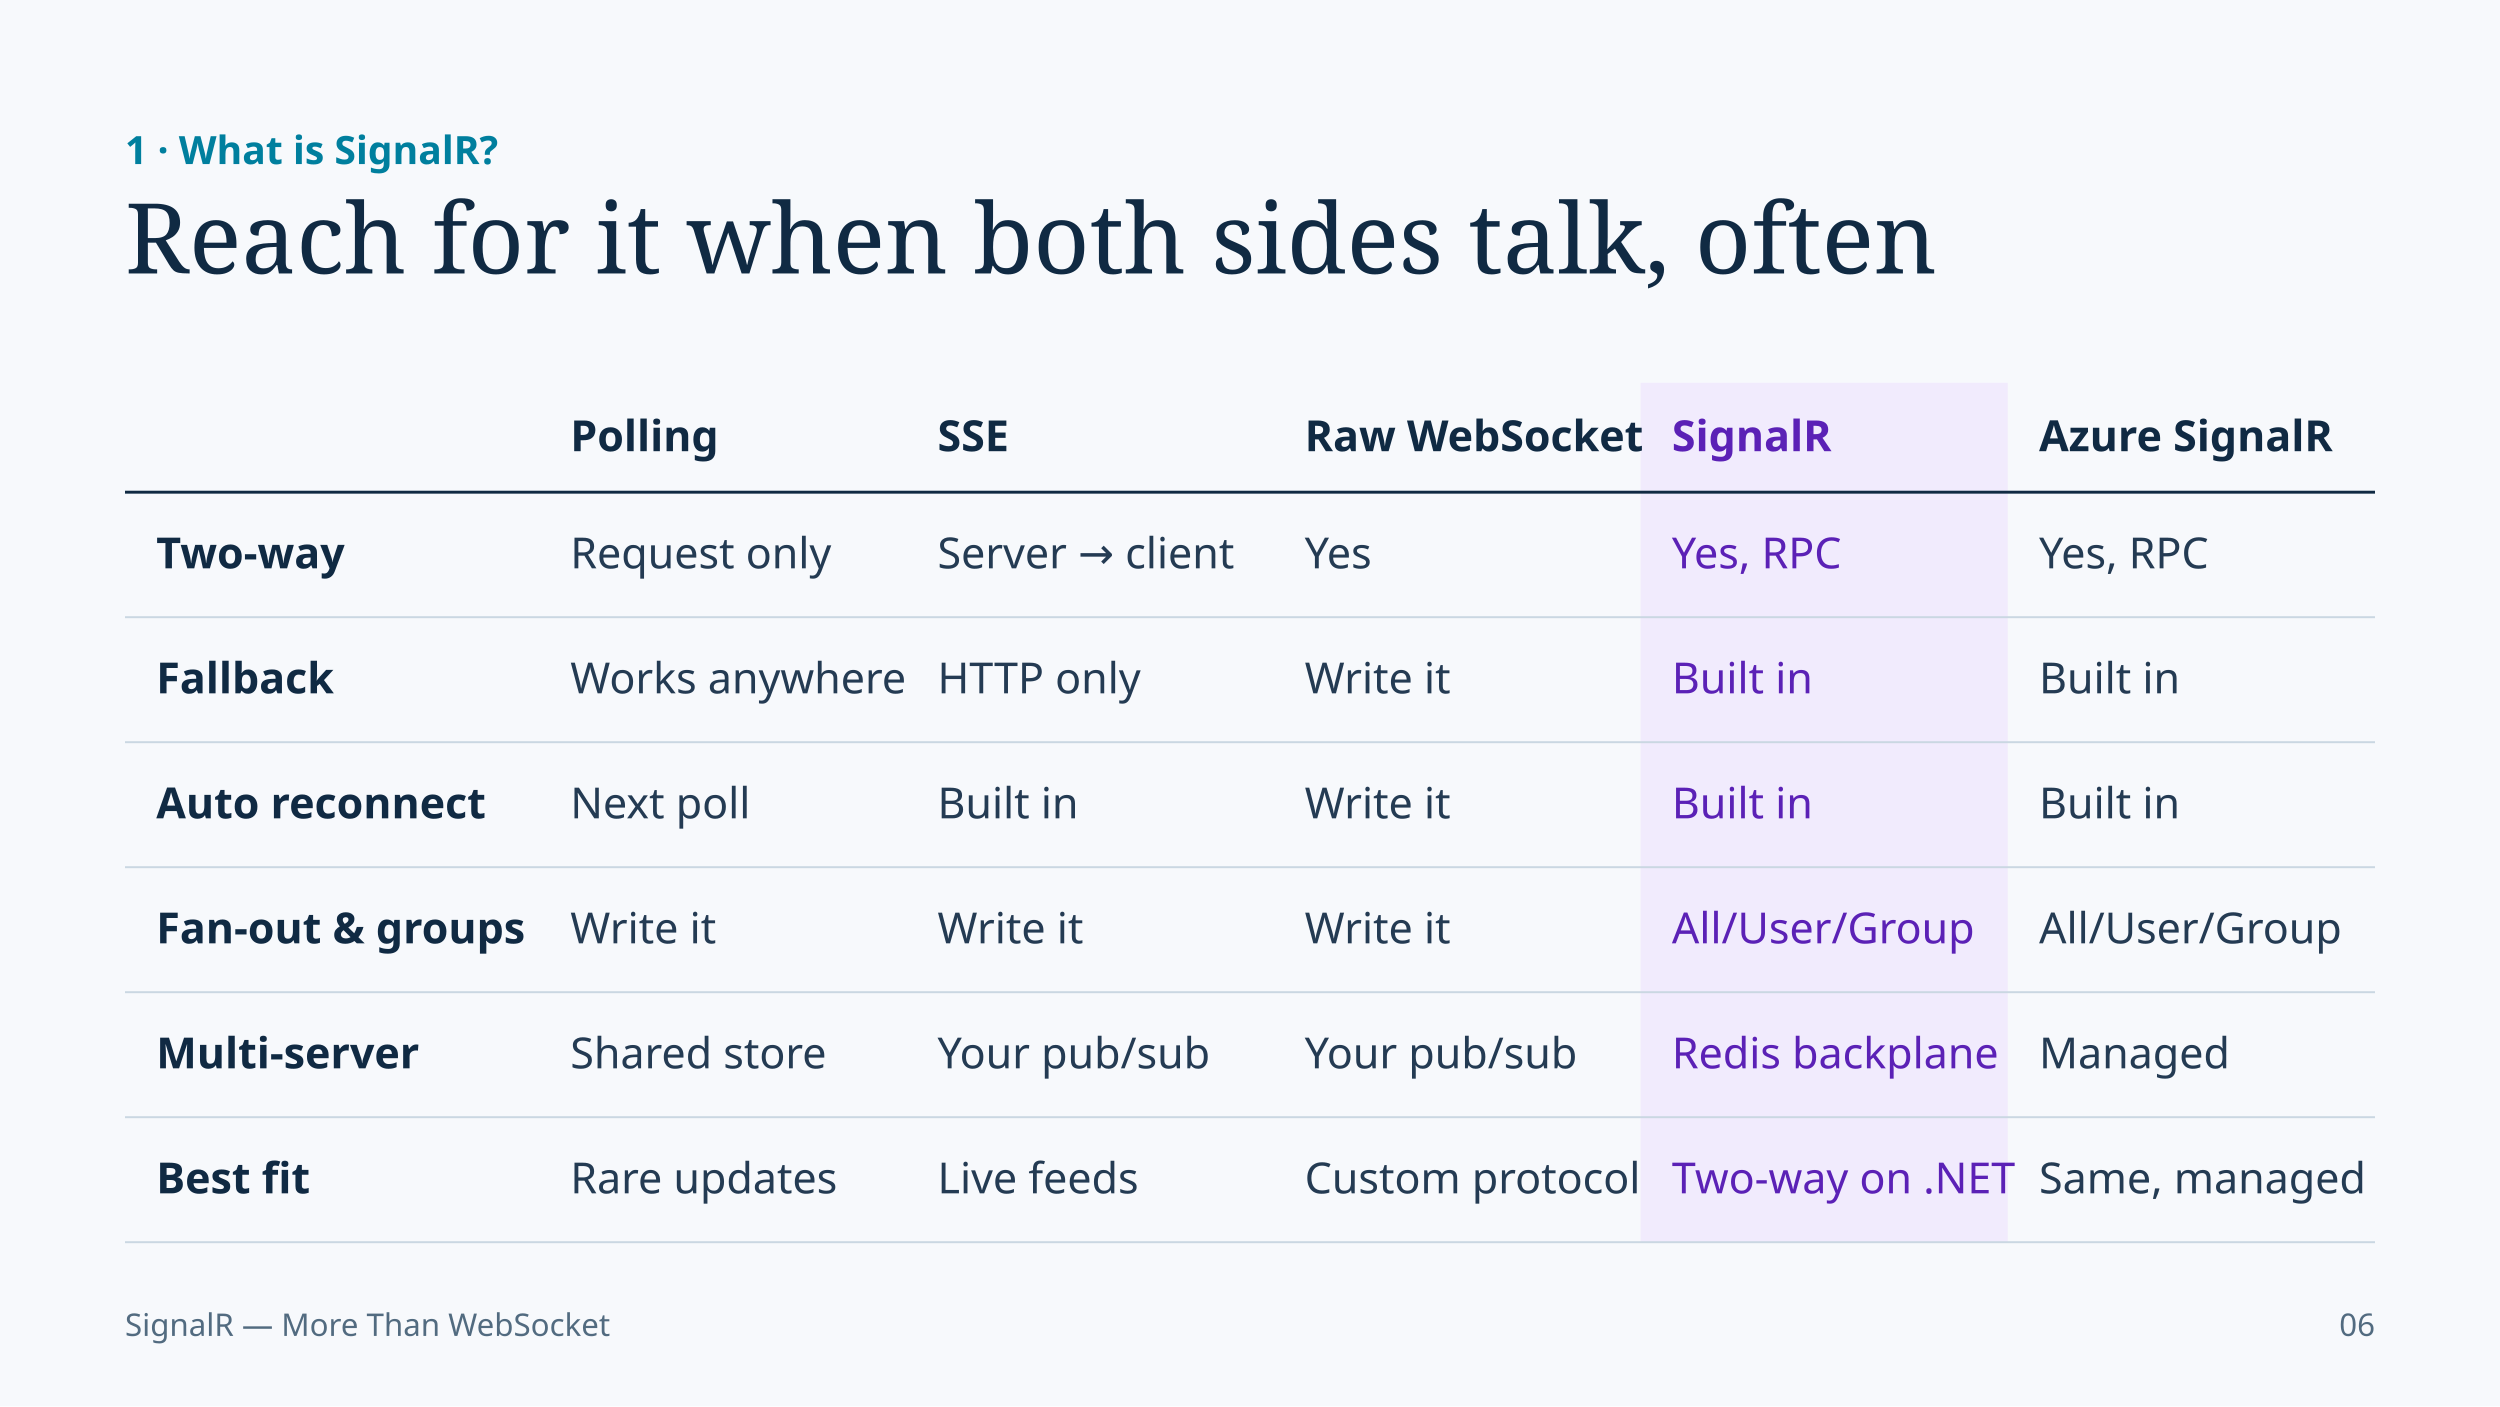
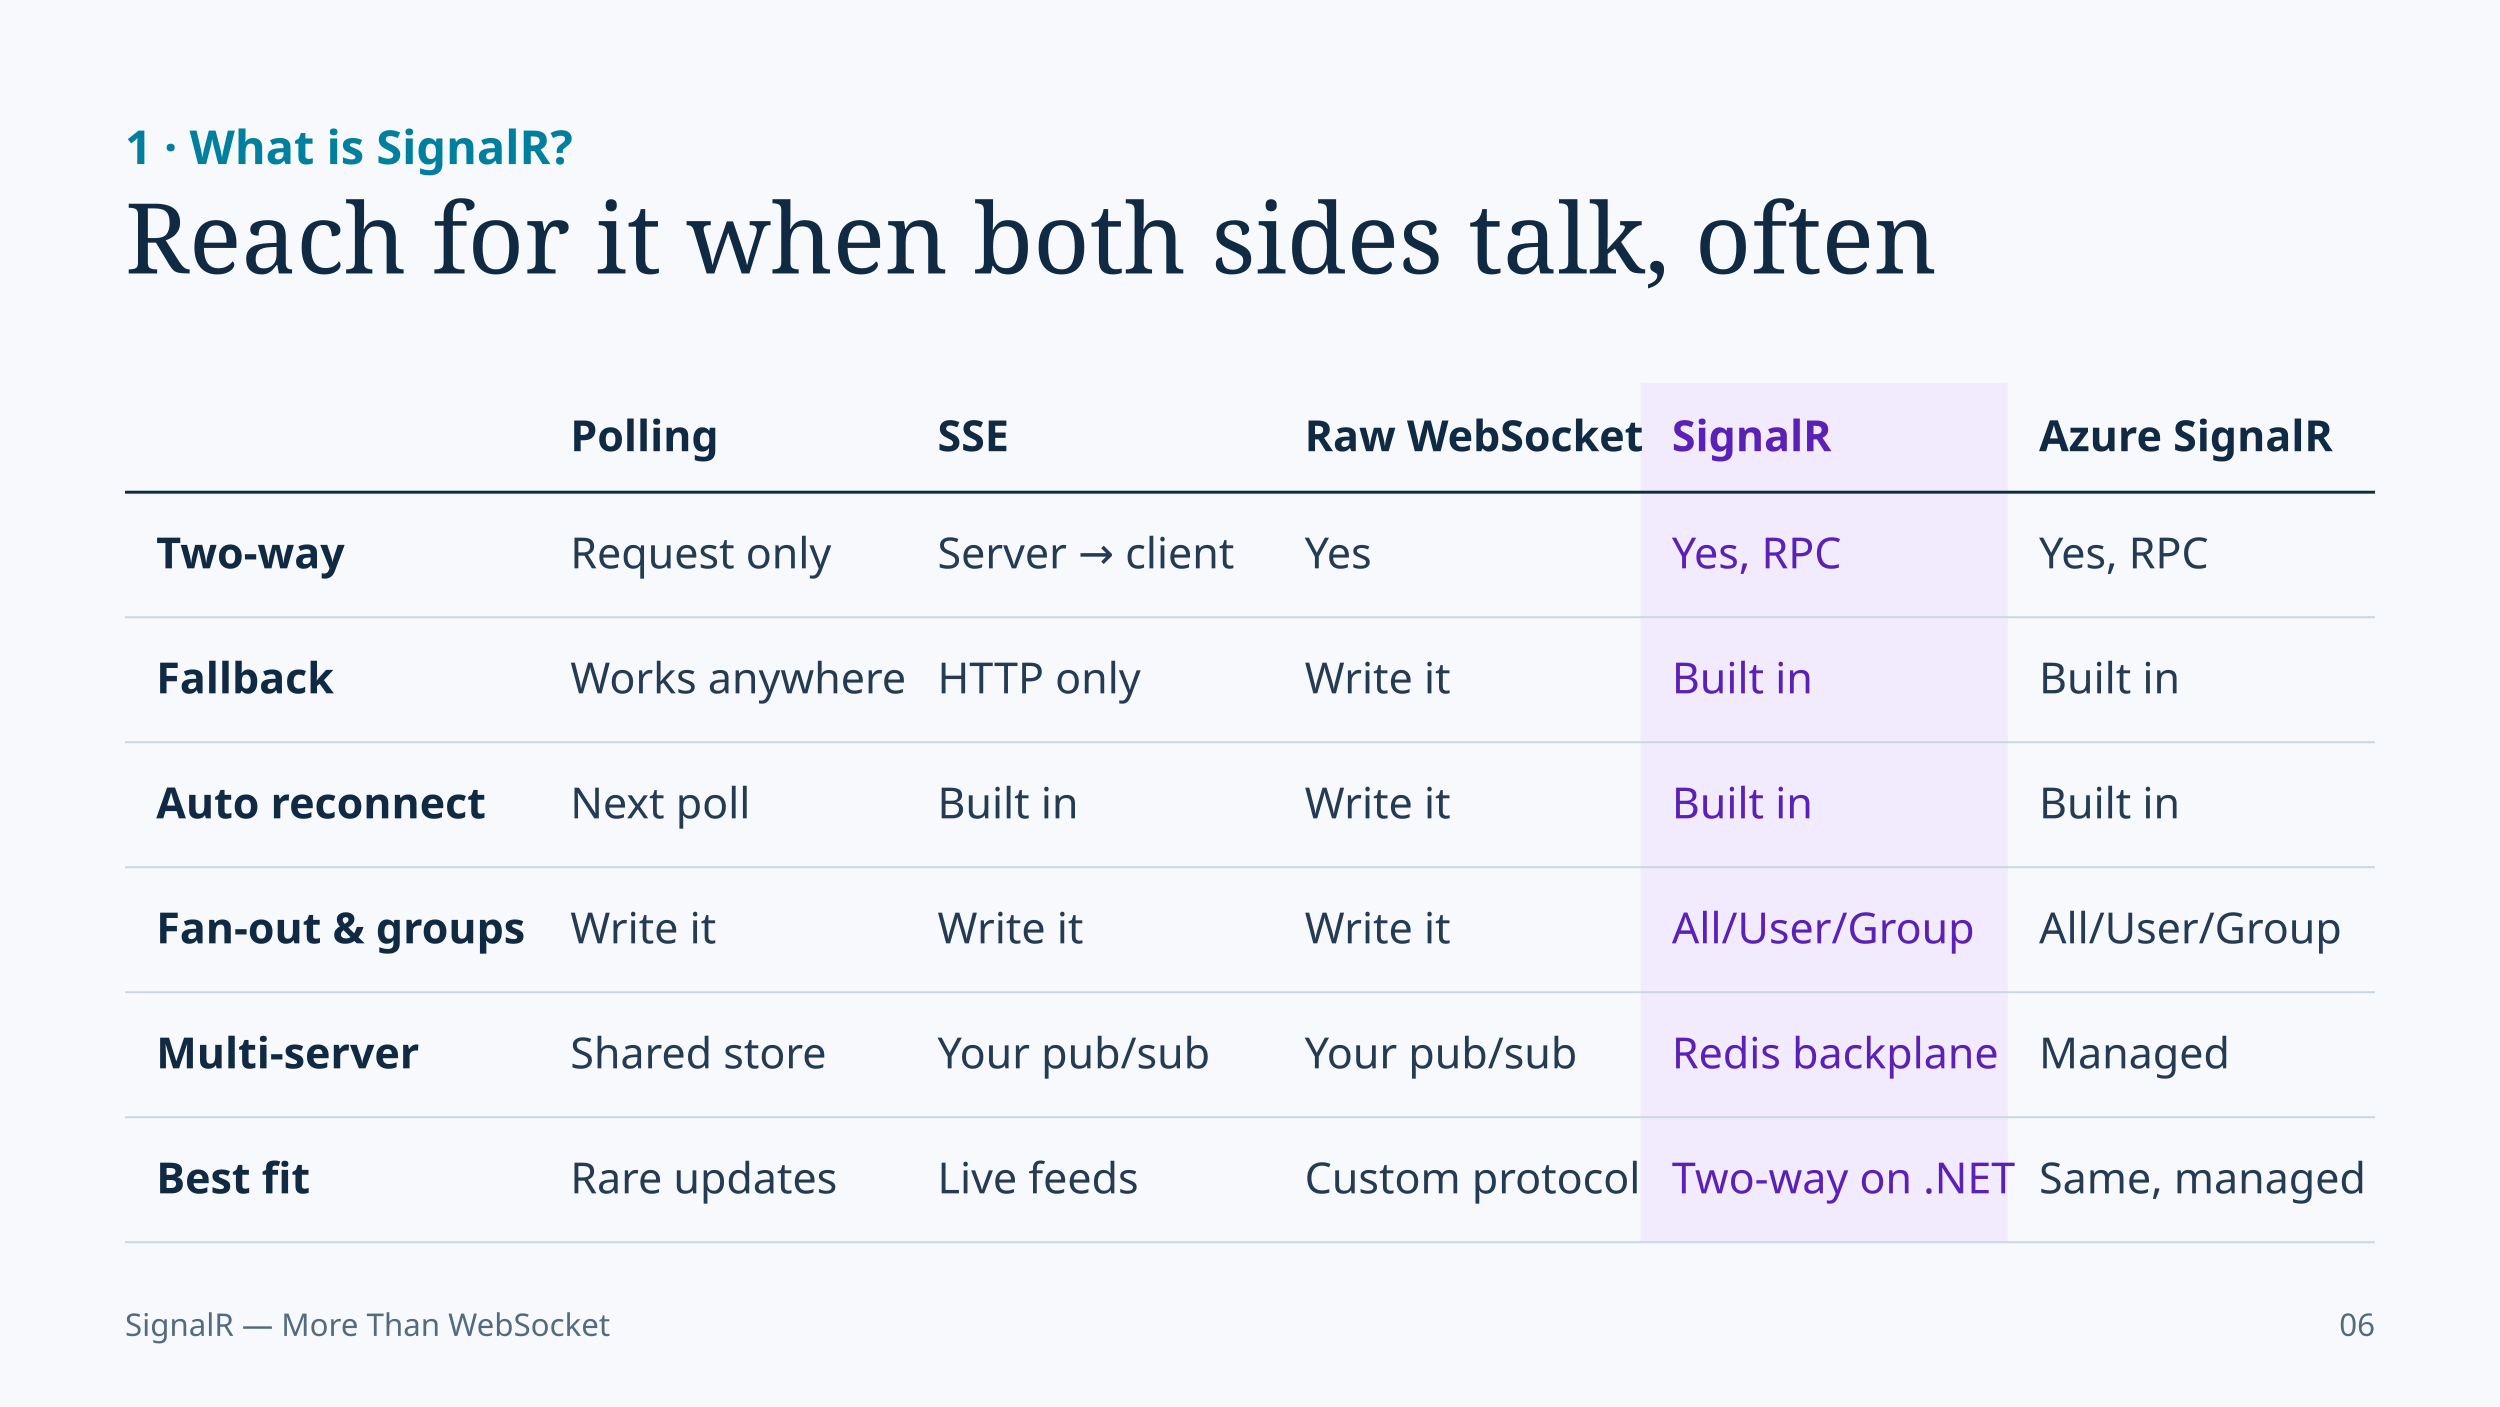
<svg xmlns="http://www.w3.org/2000/svg" viewBox="0 0 1280 720" data-pptx-page-role="content" font-family="Segoe UI, sans-serif">
  <rect id="bg" data-pptx-role="background" x="0" y="0" width="1280" height="720" fill="#F7F9FC" />
  <g id="header" data-pptx-bounds="64 60 1152 108">
-     <text x="64" y="84" font-size="20" font-weight="600" fill="#007F9E">1 · What is SignalR?</text>
+     <text x="64" y="84" font-size="24" font-weight="600" fill="#007F9E">1 · What is SignalR?</text>
    <text x="64" y="140" font-family="Cambria, serif" font-size="50" fill="#102A43">Reach for it when both sides talk, often</text>
  </g>
  <g id="when-to-use" data-pptx-replace-with="table" data-pptx-bounds="64 196 1152 440" data-pptx-fallback-sha256="5de304f2572f48c6ffb1f71e05384f7d1fec39b44148eae886e333b3aee785ce">
    <rect x="840" y="196" width="188" height="440" fill="#F1EBFD" />
    <g font-size="22" font-weight="bold" fill="#102A43">
      <text x="292" y="231">Polling</text>
      <text x="480" y="231">SSE</text>
      <text x="668" y="231">Raw WebSocket</text>
      <text x="856" y="231" fill="#5B21B6">SignalR</text>
      <text x="1044" y="231">Azure SignalR</text>
    </g>
    <line x1="64" y1="252" x2="1216" y2="252" stroke="#102A43" stroke-width="1.5" />
    <g font-size="22" font-weight="bold" fill="#102A43">
      <text x="80" y="291">Two-way</text>
      <text x="80" y="355">Fallback</text>
      <text x="80" y="419">Auto reconnect</text>
      <text x="80" y="483">Fan-out &amp; groups</text>
      <text x="80" y="547">Multi-server</text>
      <text x="80" y="611">Best fit</text>
    </g>
    <g font-size="22" fill="#243B53">
      <text x="292" y="291">Request only</text>
      <text x="480" y="291">Server → client</text>
      <text x="668" y="291">Yes</text>
      <text x="1044" y="291">Yes, RPC</text>
      <text x="292" y="355">Works anywhere</text>
      <text x="480" y="355">HTTP only</text>
      <text x="668" y="355">Write it</text>
      <text x="1044" y="355">Built in</text>
      <text x="292" y="419">Next poll</text>
      <text x="480" y="419">Built in</text>
      <text x="668" y="419">Write it</text>
      <text x="1044" y="419">Built in</text>
      <text x="292" y="483">Write it</text>
      <text x="480" y="483">Write it</text>
      <text x="668" y="483">Write it</text>
      <text x="1044" y="483">All/User/Group</text>
      <text x="292" y="547">Shared store</text>
      <text x="480" y="547">Your pub/sub</text>
      <text x="668" y="547">Your pub/sub</text>
      <text x="1044" y="547">Managed</text>
      <text x="292" y="611">Rare updates</text>
      <text x="480" y="611">Live feeds</text>
      <text x="668" y="611">Custom protocol</text>
      <text x="1044" y="611">Same, managed</text>
    </g>
    <g font-size="22" fill="#5B21B6">
      <text x="856" y="291">Yes, RPC</text>
      <text x="856" y="355">Built in</text>
      <text x="856" y="419">Built in</text>
      <text x="856" y="483">All/User/Group</text>
      <text x="856" y="547">Redis backplane</text>
      <text x="856" y="611">Two-way on .NET</text>
    </g>
    <g stroke="#CAD7E2" stroke-width="1">
      <line x1="64" y1="316" x2="1216" y2="316" />
      <line x1="64" y1="380" x2="1216" y2="380" />
      <line x1="64" y1="444" x2="1216" y2="444" />
      <line x1="64" y1="508" x2="1216" y2="508" />
      <line x1="64" y1="572" x2="1216" y2="572" />
      <line x1="64" y1="636" x2="1216" y2="636" />
    </g>
  </g>
  <g id="footer" data-pptx-role="footer" data-pptx-bounds="64 664 1152 30" font-size="16" fill="#526B80">
    <text x="64" y="684">SignalR — More Than WebSocket</text>
    <text x="1216" y="684" text-anchor="end">06</text>
  </g>
</svg>
